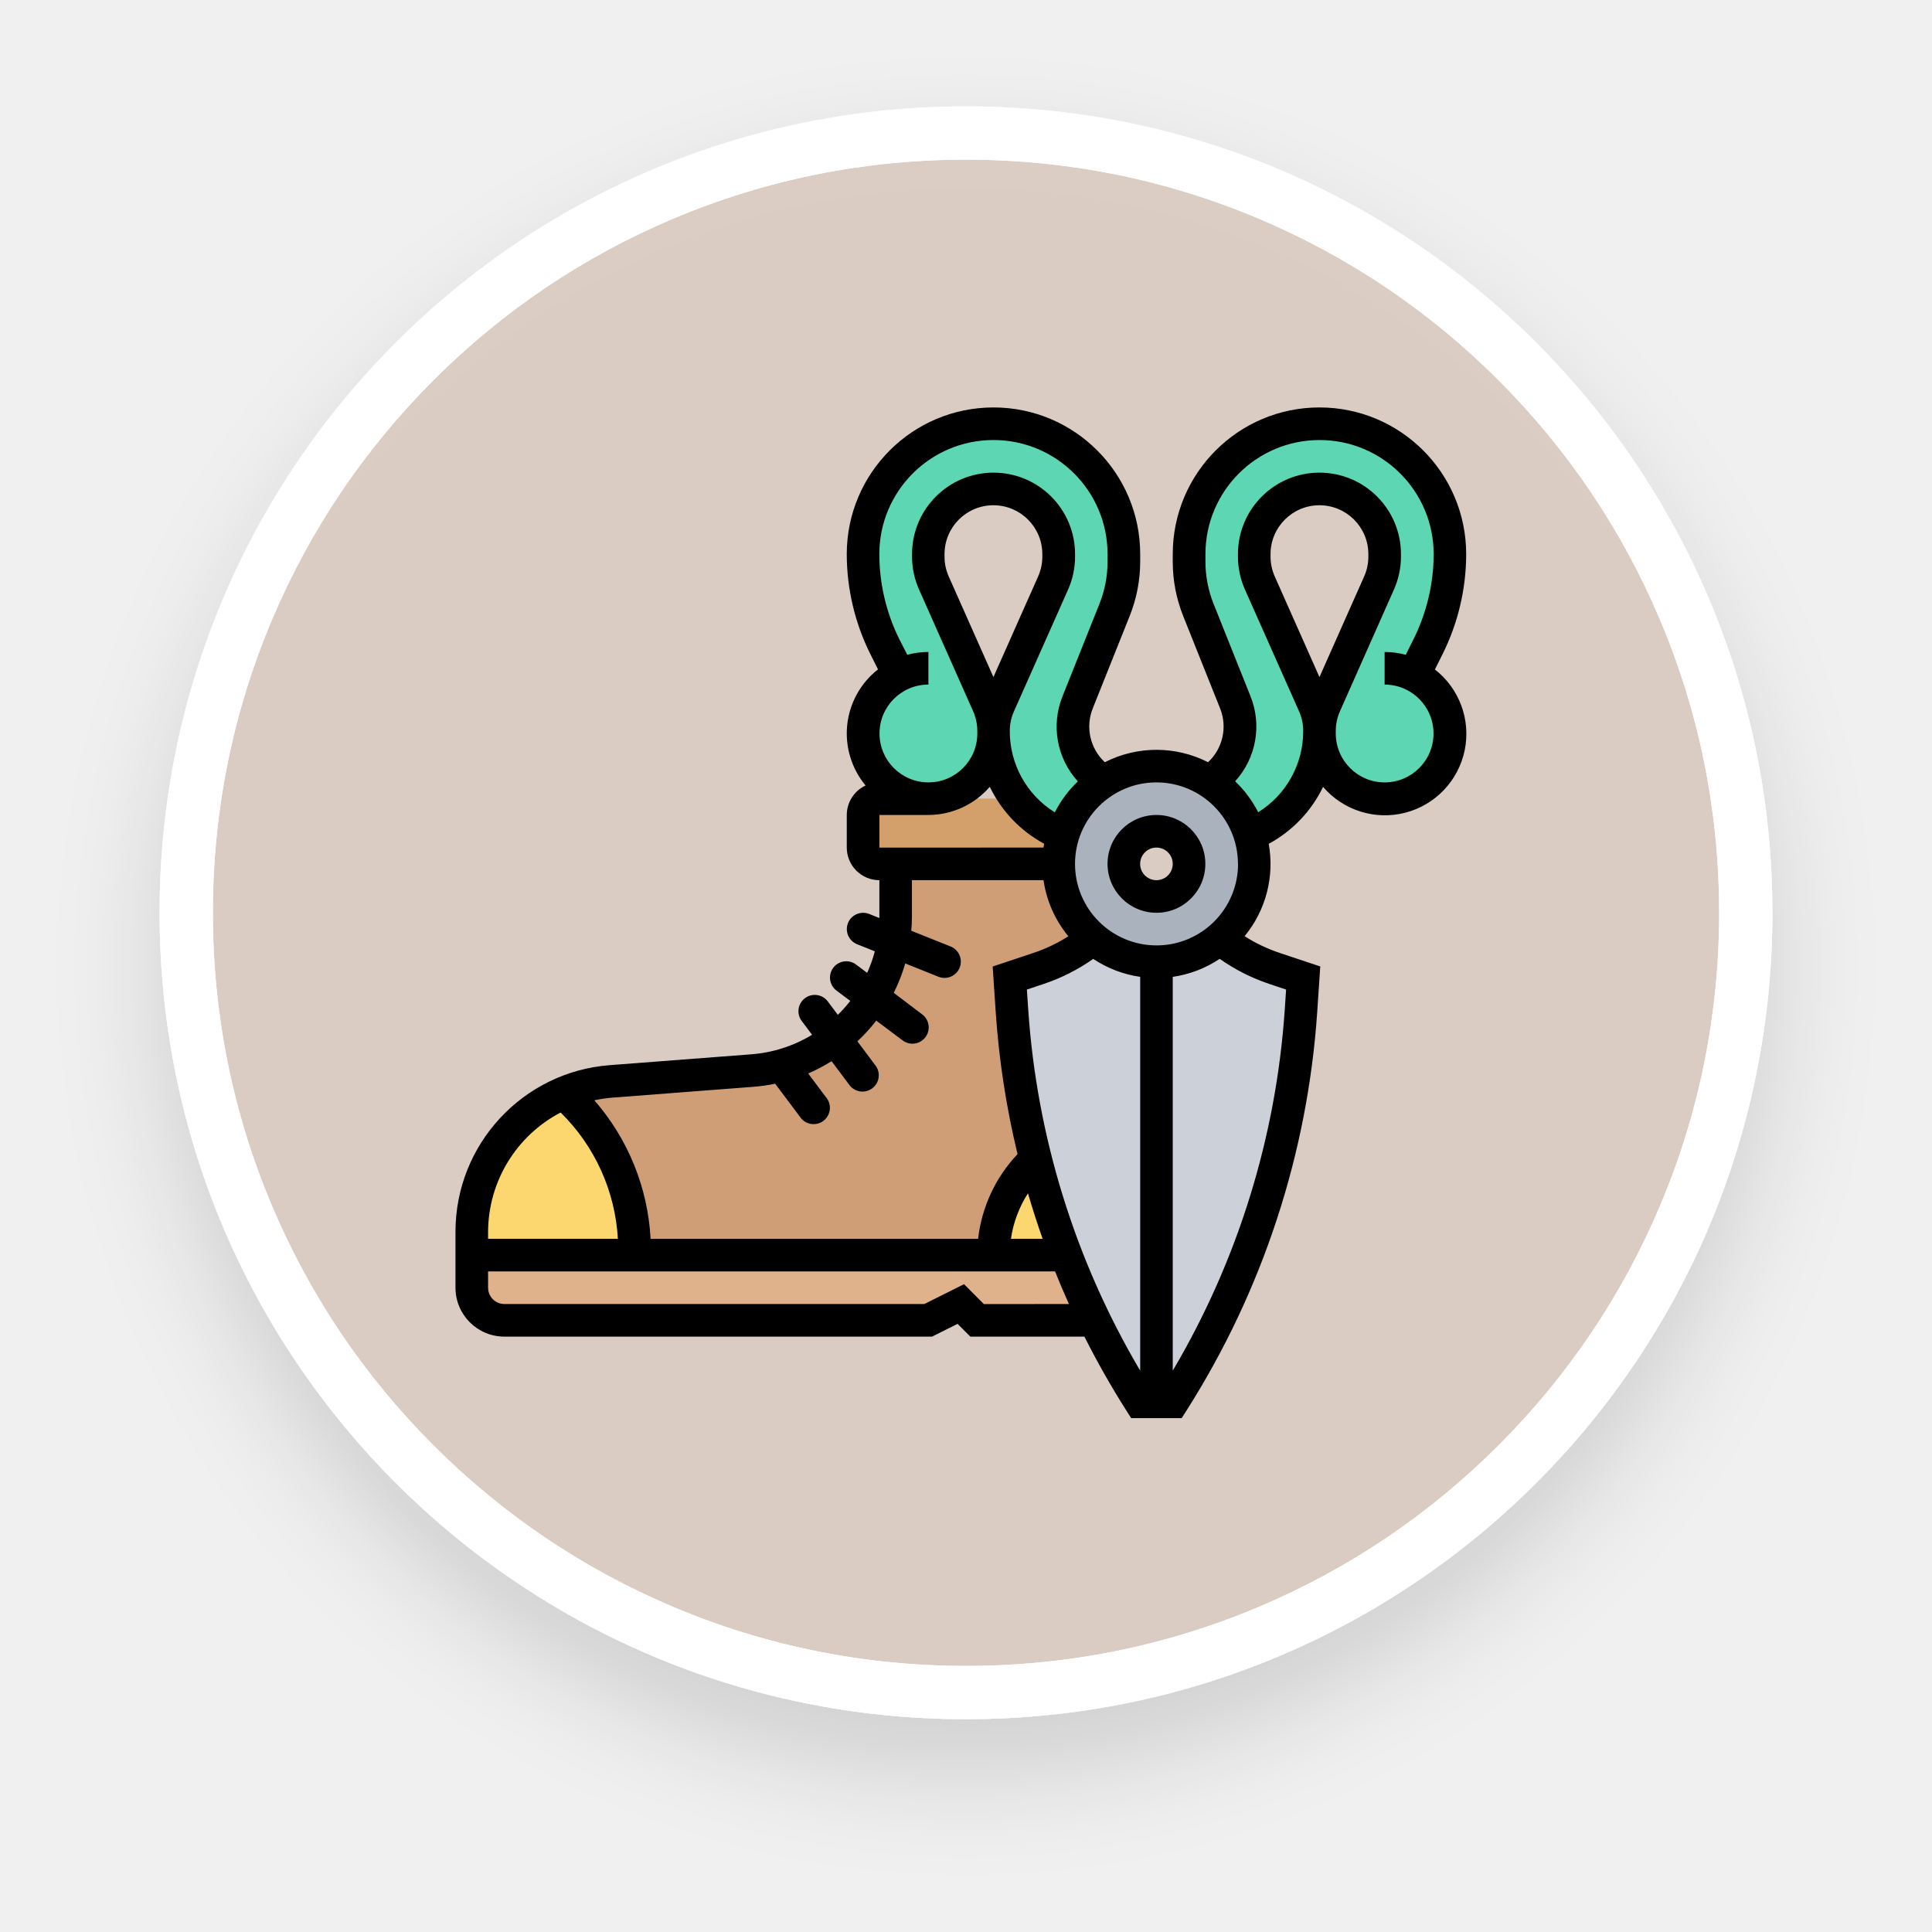
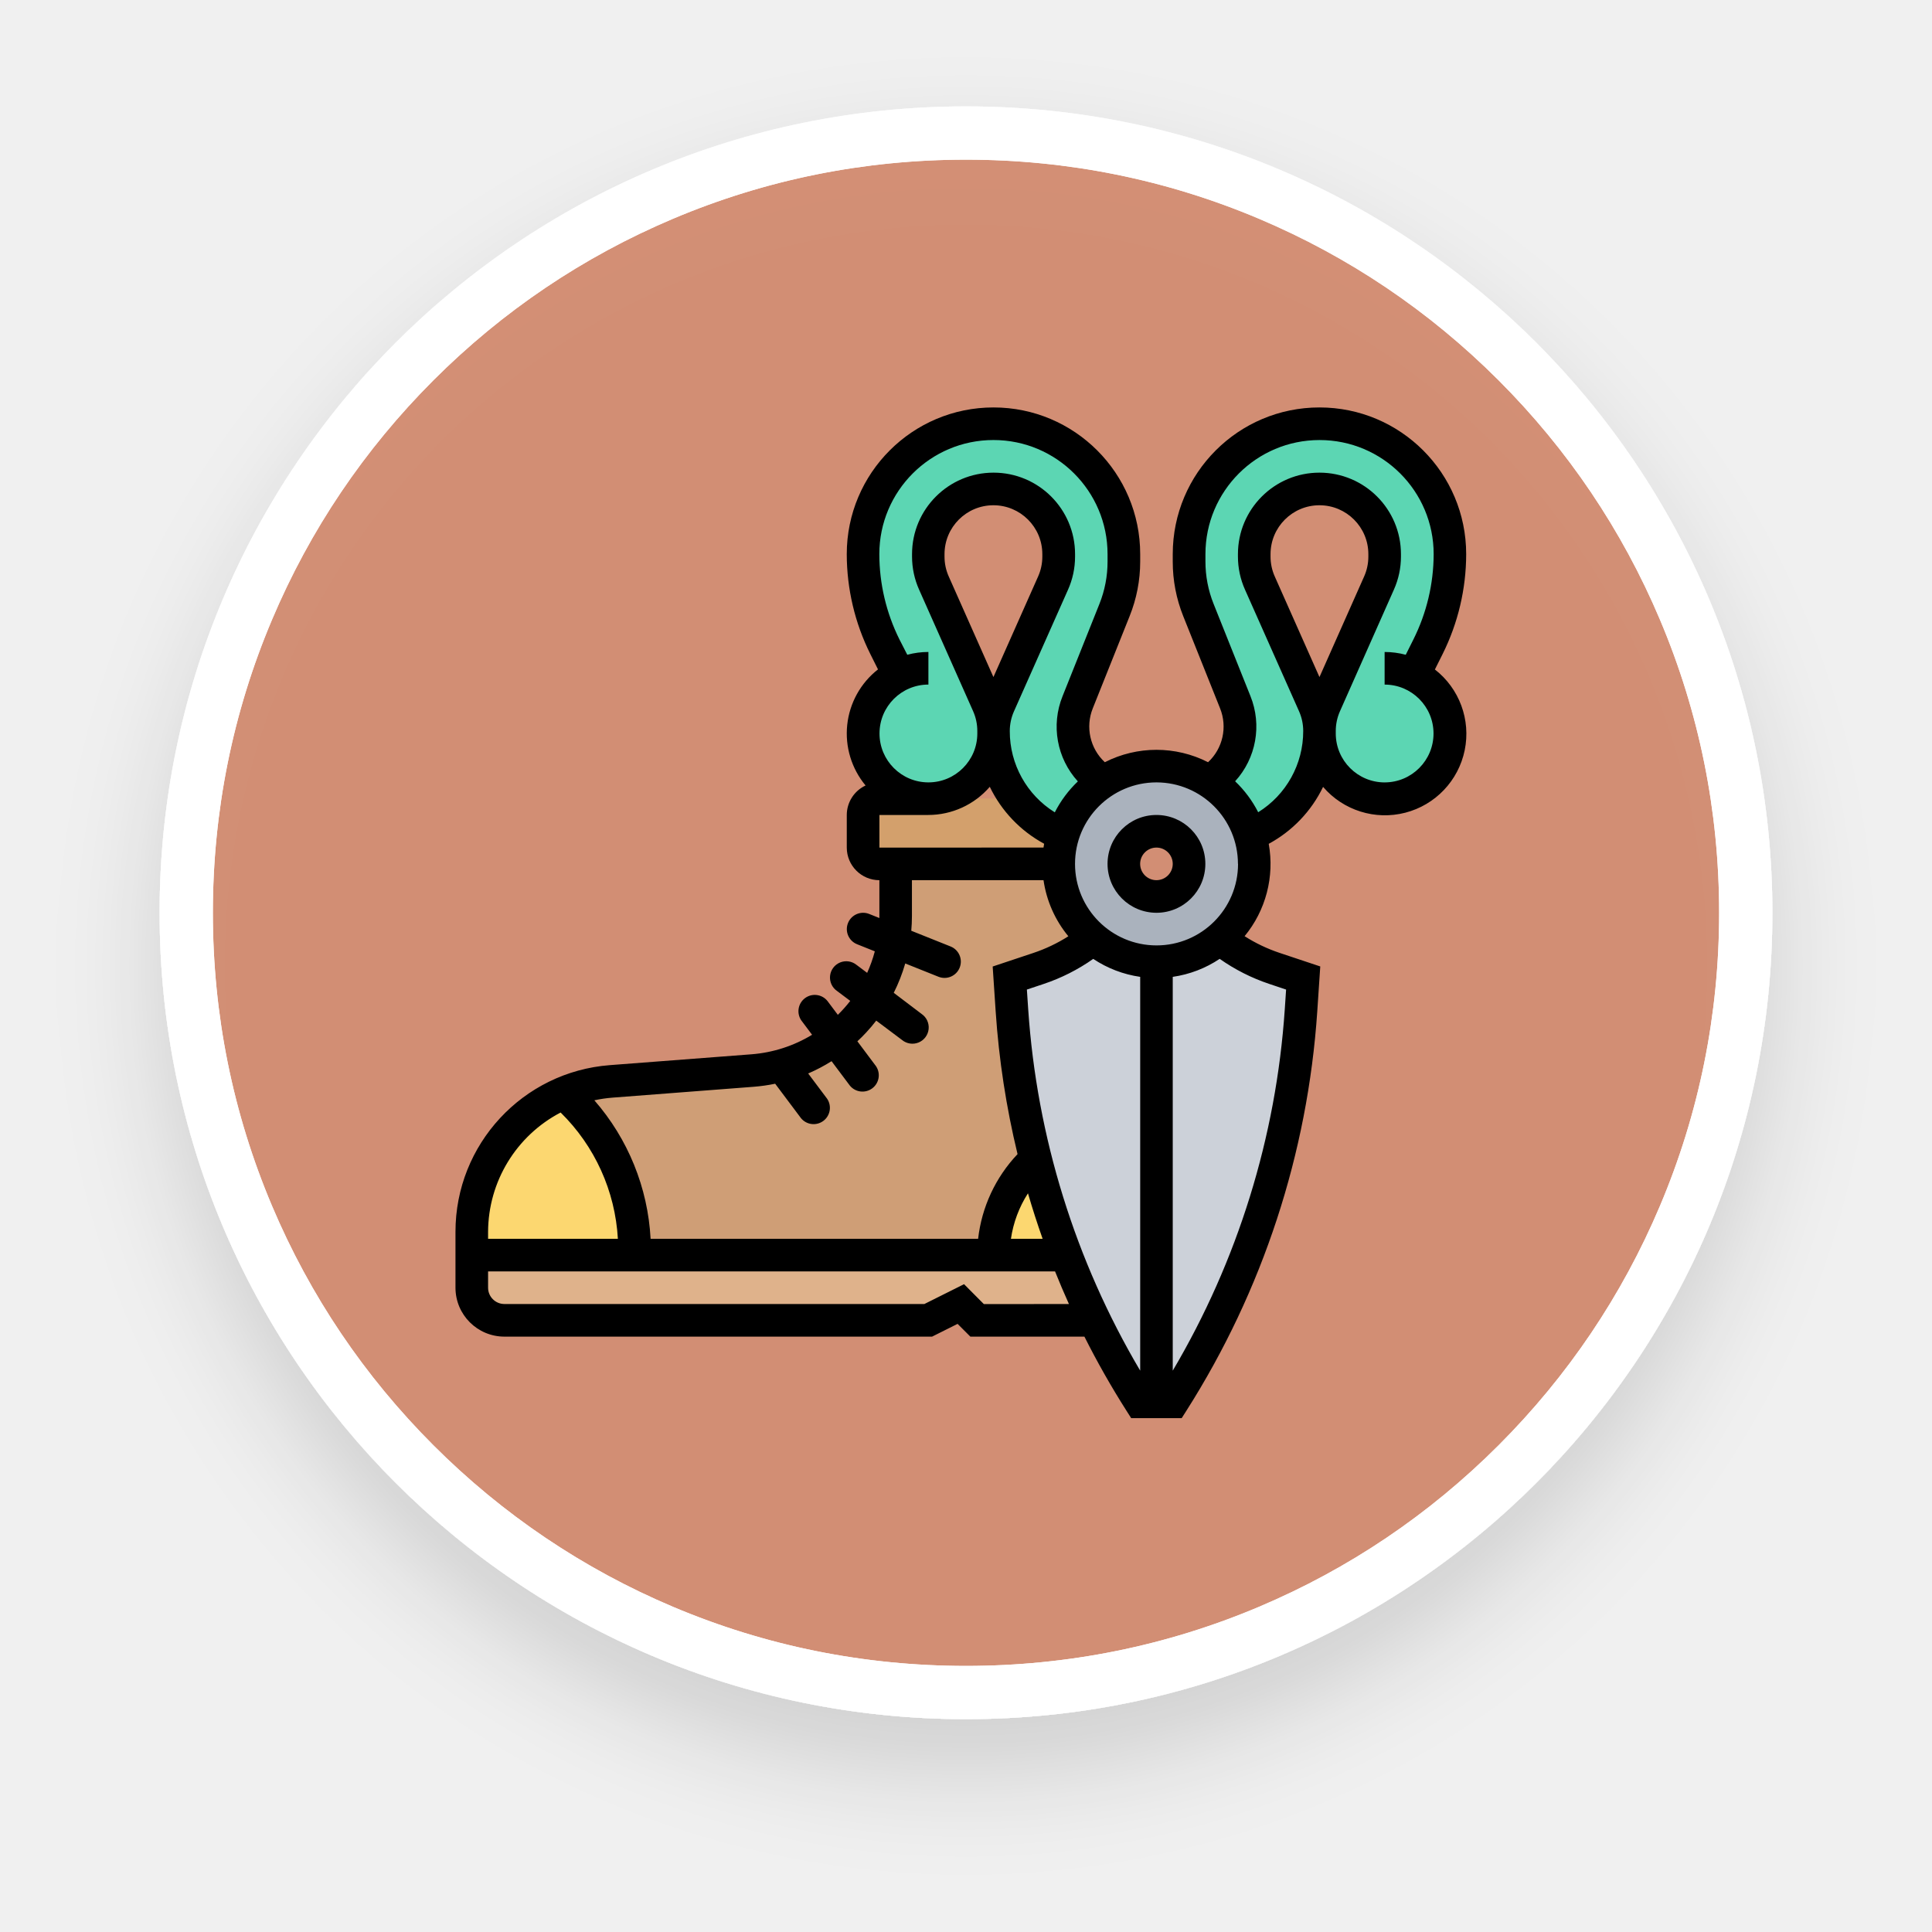
<svg xmlns="http://www.w3.org/2000/svg" width="108.914" height="108.914" viewBox="0 0 108.914 108.914">
  <defs>
    <filter id="Trazado_874925" x="0" y="0" width="108.914" height="108.914" filterUnits="userSpaceOnUse">
      <feOffset dy="3" input="SourceAlpha" />
      <feGaussianBlur stdDeviation="3" result="blur" />
      <feFlood flood-opacity="0.161" />
      <feComposite operator="in" in2="blur" />
      <feComposite in="SourceGraphic" />
    </filter>
  </defs>
  <g id="Grupo_1111527" data-name="Grupo 1111527" transform="translate(-799.5 -2534.157)">
    <g id="Grupo_1111316" data-name="Grupo 1111316" transform="translate(0 587.946)">
      <g id="Grupo_1109835" data-name="Grupo 1109835">
        <g id="Grupo_1107913" data-name="Grupo 1107913" transform="translate(808.5 1952.211)">
          <g transform="matrix(1, 0, 0, 1, -9, -6)" filter="url(#Trazado_874925)">
-             <g id="Trazado_874925-2" data-name="Trazado 874925" transform="translate(9 6)" fill="#d8cabd" opacity="0.859">
+             <g id="Trazado_874925-2" data-name="Trazado 874925" transform="translate(9 6)" fill="#d18265" opacity="0.859">
              <path d="M 45.457 89.414 C 39.522 89.414 33.766 88.252 28.347 85.96 C 23.113 83.746 18.412 80.577 14.375 76.539 C 10.337 72.502 7.168 67.801 4.954 62.567 C 2.662 57.149 1.5 51.392 1.5 45.457 C 1.5 39.522 2.662 33.766 4.954 28.347 C 7.168 23.113 10.337 18.412 14.375 14.375 C 18.412 10.337 23.113 7.168 28.347 4.954 C 33.766 2.662 39.522 1.5 45.457 1.5 C 51.392 1.5 57.148 2.662 62.566 4.954 C 67.8 7.168 72.502 10.337 76.539 14.375 C 80.576 18.412 83.746 23.113 85.96 28.347 C 88.252 33.766 89.414 39.522 89.414 45.457 C 89.414 51.392 88.252 57.149 85.96 62.567 C 83.746 67.801 80.576 72.502 76.539 76.539 C 72.502 80.577 67.8 83.746 62.566 85.96 C 57.148 88.252 51.392 89.414 45.457 89.414 Z" stroke="none" />
              <path d="M 45.457 3 C 39.724 3 34.164 4.122 28.932 6.335 C 23.876 8.473 19.335 11.535 15.435 15.435 C 11.535 19.335 8.473 23.876 6.335 28.932 C 4.122 34.164 3 39.724 3 45.457 C 3 51.19 4.122 56.75 6.335 61.982 C 8.473 67.038 11.535 71.579 15.435 75.479 C 19.335 79.379 23.876 82.441 28.932 84.579 C 34.164 86.792 39.724 87.914 45.457 87.914 C 51.19 87.914 56.75 86.792 61.982 84.579 C 67.037 82.441 71.578 79.379 75.478 75.479 C 79.378 71.579 82.44 67.038 84.578 61.982 C 86.791 56.75 87.914 51.19 87.914 45.457 C 87.914 39.724 86.791 34.164 84.578 28.932 C 82.44 23.876 79.378 19.335 75.478 15.435 C 71.578 11.535 67.037 8.473 61.982 6.335 C 56.75 4.122 51.19 3 45.457 3 M 45.457 0 C 70.562 0 90.914 20.352 90.914 45.457 L 90.914 45.457 C 90.914 70.562 70.562 90.914 45.457 90.914 C 20.352 90.914 0 70.562 0 45.457 L 0 45.457 C 0 20.352 20.352 0 45.457 0 Z" stroke="none" fill="#fff" />
            </g>
          </g>
          <g id="Trazado_874923" data-name="Trazado 874923" transform="translate(0 0)" fill="none">
            <path d="M45.457,0A45.457,45.457,0,0,1,90.914,45.457h0A45.457,45.457,0,0,1,0,45.457H0A45.457,45.457,0,0,1,45.457,0Z" stroke="none" />
            <path d="M 45.457 3 C 39.724 3 34.164 4.122 28.932 6.335 C 23.876 8.473 19.335 11.535 15.435 15.435 C 11.535 19.335 8.473 23.876 6.335 28.932 C 4.122 34.164 3 39.724 3 45.457 C 3 51.19 4.122 56.75 6.335 61.982 C 8.473 67.038 11.535 71.579 15.435 75.479 C 19.335 79.379 23.876 82.441 28.932 84.579 C 34.164 86.792 39.724 87.914 45.457 87.914 C 51.19 87.914 56.75 86.792 61.982 84.579 C 67.037 82.441 71.578 79.379 75.478 75.479 C 79.378 71.579 82.44 67.038 84.578 61.982 C 86.791 56.75 87.914 51.19 87.914 45.457 C 87.914 39.724 86.791 34.164 84.578 28.932 C 82.44 23.876 79.378 19.335 75.478 15.435 C 71.578 11.535 67.037 8.473 61.982 6.335 C 56.75 4.122 51.19 3 45.457 3 M 45.457 0 C 70.562 0 90.914 20.352 90.914 45.457 L 90.914 45.457 C 90.914 70.562 70.562 90.914 45.457 90.914 C 20.352 90.914 0 70.562 0 45.457 L 0 45.457 C 0 20.352 20.352 0 45.457 0 Z" stroke="none" fill="#fff" />
          </g>
        </g>
      </g>
    </g>
    <g id="scissors_7242105" transform="translate(825.177 2557.126)">
      <g id="Grupo_1111538" data-name="Grupo 1111538" transform="translate(0.919 0.919)">
        <g id="Grupo_1111529" data-name="Grupo 1111529" transform="translate(22.055 21.136)">
          <path id="Trazado_900473" data-name="Trazado 900473" d="M211.264,194.026l.013,0a5.515,5.515,0,0,0-.249,1.645H200.919a.919.919,0,0,1-.919-.919v-1.838a.919.919,0,0,1,.919-.919h7.716A6.309,6.309,0,0,0,211.264,194.026Z" transform="translate(-200 -192)" fill="#d3a06c" />
        </g>
        <g id="Grupo_1111530" data-name="Grupo 1111530" transform="translate(5.152 24.812)">
          <path id="Trazado_900474" data-name="Trazado 900474" d="M71.475,228.365a8.67,8.67,0,0,0,.116-1.422V224h9.19a5.5,5.5,0,0,0,1.948,4.205,9.9,9.9,0,0,1-3.09,1.689l-1.615.539.122,1.829a46.986,46.986,0,0,0,1.329,8.387,7.337,7.337,0,0,0-2.37,5.407H56.888a11.751,11.751,0,0,0-4.038-9.133,8.481,8.481,0,0,1,2.7-.661l7.985-.613a8.83,8.83,0,0,0,1.648-.286,8.68,8.68,0,0,0,3.01-1.5,8.728,8.728,0,0,0,3.286-5.494Z" transform="translate(-52.85 -224)" fill="#cf9e76" />
        </g>
        <g id="Grupo_1111531" data-name="Grupo 1111531" transform="translate(0 46.868)">
          <path id="Trazado_900475" data-name="Trazado 900475" d="M43.1,419.676H36.488l-.919-.919-1.838.919H9.838A1.837,1.837,0,0,1,8,417.838V416H41.5Q42.222,417.869,43.1,419.676Z" transform="translate(-8 -416)" fill="#dfb28b" />
        </g>
        <g id="Grupo_1111532" data-name="Grupo 1111532" transform="translate(0 37.734)">
          <path id="Trazado_900476" data-name="Trazado 900476" d="M17.19,345.623H8v-1.318a8.505,8.505,0,0,1,5.152-7.816A11.751,11.751,0,0,1,17.19,345.623Z" transform="translate(-8 -336.49)" fill="#fcd770" />
        </g>
        <g id="Grupo_1111533" data-name="Grupo 1111533" transform="translate(29.407 41.461)">
          <path id="Trazado_900477" data-name="Trazado 900477" d="M266.37,368.93a46.873,46.873,0,0,0,1.723,5.407H264A7.337,7.337,0,0,1,266.37,368.93Z" transform="translate(-264 -368.93)" fill="#fcd770" />
        </g>
        <g id="Grupo_1111534" data-name="Grupo 1111534" transform="translate(40.435 0)">
          <path id="Trazado_900478" data-name="Trazado 900478" d="M372.672,22.172a3.677,3.677,0,1,1-5.32,3.289v-.139a3.676,3.676,0,0,1,.317-1.493l3.042-6.844a3.677,3.677,0,0,0,.317-1.493v-.139a3.676,3.676,0,1,0-7.352,0v.139a3.677,3.677,0,0,0,.317,1.493l3.042,6.844a3.677,3.677,0,0,1,.317,1.493,6.318,6.318,0,0,1-3.925,5.847,5.523,5.523,0,0,0-2.272-2.988l.173-.124A3.675,3.675,0,0,0,362.6,23.7l-2.078-5.2A7.335,7.335,0,0,1,360,15.773v-.422a7.352,7.352,0,1,1,14.7,0,11.687,11.687,0,0,1-1.233,5.223Z" transform="translate(-360 -8)" fill="#5cd6b3" />
        </g>
        <g id="Grupo_1111535" data-name="Grupo 1111535" transform="translate(22.055)">
          <path id="Trazado_900479" data-name="Trazado 900479" d="M202.032,22.172l-.8-1.6A11.687,11.687,0,0,1,200,15.352a7.352,7.352,0,1,1,14.7,0v.422a7.335,7.335,0,0,1-.526,2.731L212.1,23.7a3.675,3.675,0,0,0,1.276,4.356l.173.124a5.524,5.524,0,0,0-2.272,2.987l-.013,0a6.309,6.309,0,0,1-2.629-2.026c-.068-.088-.133-.179-.2-.271a6.3,6.3,0,0,1-1.088-3.544,3.678,3.678,0,0,1,.317-1.493l3.042-6.844a3.677,3.677,0,0,0,.317-1.493v-.139a3.676,3.676,0,0,0-7.352,0v.139a3.678,3.678,0,0,0,.317,1.493l3.042,6.844a3.678,3.678,0,0,1,.317,1.493v.139a3.676,3.676,0,1,1-5.32-3.289Z" transform="translate(-200 -8)" fill="#5cd6b3" />
        </g>
        <g id="Grupo_1111536" data-name="Grupo 1111536" transform="translate(33.083 19.298)">
          <path id="Trazado_900480" data-name="Trazado 900480" d="M306.778,179.87a5.515,5.515,0,1,1-2.272-2.988,5.514,5.514,0,0,1,2.272,2.988Zm-3.427,1.644a1.838,1.838,0,1,0-1.838,1.838A1.837,1.837,0,0,0,303.352,181.514Z" transform="translate(-296 -176)" fill="#aab2bd" />
        </g>
        <g id="Grupo_1111537" data-name="Grupo 1111537" transform="translate(30.326 29.018)">
          <path id="Trazado_900481" data-name="Trazado 900481" d="M288.542,262.837l-.122,1.829a46.912,46.912,0,0,1-7.23,22.065h-1.838a46.964,46.964,0,0,1-2.573-4.595q-.882-1.8-1.6-3.676a46.862,46.862,0,0,1-3.052-13.794L272,262.837l1.615-.539a9.9,9.9,0,0,0,3.09-1.689,5.513,5.513,0,0,0,7.131,0,9.9,9.9,0,0,0,3.09,1.689Z" transform="translate(-272 -260.61)" fill="#ccd1d9" />
        </g>
      </g>
      <g id="Grupo_1111539" data-name="Grupo 1111539" transform="translate(0)">
        <path id="Trazado_900482" data-name="Trazado 900482" d="M55.216,14.767l.431-.862a12.662,12.662,0,0,0,1.33-5.634,8.271,8.271,0,1,0-16.542,0v.422a8.236,8.236,0,0,0,.591,3.072l2.078,5.2A2.748,2.748,0,0,1,42.426,20a6.409,6.409,0,0,0-5.82,0,2.748,2.748,0,0,1-.679-3.037l2.078-5.2A8.235,8.235,0,0,0,38.6,8.693V8.271a8.271,8.271,0,1,0-16.542,0,12.662,12.662,0,0,0,1.33,5.634l.431.862a4.586,4.586,0,0,0-.7,6.545,1.839,1.839,0,0,0-1.06,1.663v1.838a1.84,1.84,0,0,0,1.838,1.838v2.024c0,.037,0,.073,0,.109l-.575-.23a.919.919,0,0,0-.682,1.707l1,.4a7.764,7.764,0,0,1-.432,1.214l-.593-.445a.919.919,0,1,0-1.1,1.47l.74.555a7.906,7.906,0,0,1-.7.786l-.592-.789a.919.919,0,0,0-1.47,1.1l.61.813a7.729,7.729,0,0,1-3.411,1.1L8.7,37.077A9.42,9.42,0,0,0,0,46.469v3.156a2.76,2.76,0,0,0,2.757,2.757h24.11l1.439-.72.72.72h6.43a47.569,47.569,0,0,0,2.365,4.169l.271.426h2.847l.271-.426a47.965,47.965,0,0,0,7.372-22.5l.169-2.538-2.289-.763a8.972,8.972,0,0,1-1.977-.942A6.4,6.4,0,0,0,45.846,24.6a7.2,7.2,0,0,0,3.064-3.209,4.593,4.593,0,1,0,6.3-6.621Zm-11.1,10.965a4.595,4.595,0,1,1-4.595-4.595A4.6,4.6,0,0,1,44.111,25.731Zm-20.217-.919V22.974H26.65a4.586,4.586,0,0,0,3.471-1.588,7.2,7.2,0,0,0,3.064,3.21c-.013.072-.025.143-.036.216ZM27.807,9.529a2.741,2.741,0,0,1-.238-1.12V8.271a2.757,2.757,0,0,1,5.514,0V8.41a2.741,2.741,0,0,1-.238,1.12L30.326,15.2Zm-2.777,3.553a10.815,10.815,0,0,1-1.136-4.812,6.433,6.433,0,0,1,12.866,0v.422a6.407,6.407,0,0,1-.46,2.389l-2.078,5.2a4.583,4.583,0,0,0,.864,4.8,6.466,6.466,0,0,0-1.3,1.745,5.376,5.376,0,0,1-2.538-4.579,2.741,2.741,0,0,1,.238-1.12l3.042-6.845a4.565,4.565,0,0,0,.4-1.866V8.271a4.595,4.595,0,1,0-9.19,0V8.41a4.567,4.567,0,0,0,.4,1.866l3.042,6.845a2.741,2.741,0,0,1,.238,1.12v.139a2.757,2.757,0,1,1-2.757-2.757V13.785a4.585,4.585,0,0,0-1.191.157ZM8.838,38.91l7.984-.614a9.712,9.712,0,0,0,1.2-.171l1.457,1.943a.919.919,0,0,0,1.47-1.1l-1.066-1.421a9.583,9.583,0,0,0,1.318-.693l1.034,1.379a.919.919,0,0,0,1.47-1.1l-1.048-1.4c.172-.16.34-.325.5-.5q.3-.322.563-.666l1.455,1.092a.919.919,0,1,0,1.1-1.47L24.707,33a9.591,9.591,0,0,0,.648-1.655l1.873.749a.919.919,0,1,0,.683-1.707l-2.216-.886c.024-.275.037-.552.037-.831V26.65H33.15a6.407,6.407,0,0,0,1.4,3.162,8.965,8.965,0,0,1-1.978.942l-2.288.763.169,2.538a47.72,47.72,0,0,0,1.233,8.038,8.3,8.3,0,0,0-2.223,4.775H11a12.918,12.918,0,0,0-3.171-7.809,7.5,7.5,0,0,1,1.013-.149ZM33.1,46.868H31.313a6.465,6.465,0,0,1,.96-2.565Q32.652,45.6,33.1,46.868ZM5.928,39.748a10.824,10.824,0,0,1,3.227,7.12H1.838v-.4a7.619,7.619,0,0,1,4.09-6.721Zm23.859,10.8L28.67,49.425l-2.236,1.118H2.757a.92.92,0,0,1-.919-.919v-.919H33.8q.372.927.782,1.838Zm2.5-16.611-.075-1.121.941-.314a10.8,10.8,0,0,0,2.8-1.415A6.4,6.4,0,0,0,38.6,32.1V54.3a46.135,46.135,0,0,1-6.313-20.366Zm14.538-1.121-.075,1.121A46.134,46.134,0,0,1,40.435,54.3V32.1a6.393,6.393,0,0,0,2.646-1.015,10.8,10.8,0,0,0,2.8,1.415ZM48.706,15.2,46.186,9.529a2.741,2.741,0,0,1-.238-1.12V8.271a2.757,2.757,0,1,1,5.514,0V8.41a2.741,2.741,0,0,1-.238,1.12Zm3.676,5.939a2.76,2.76,0,0,1-2.757-2.757v-.139a2.741,2.741,0,0,1,.238-1.12L52.9,10.276a4.565,4.565,0,0,0,.4-1.866V8.271a4.595,4.595,0,1,0-9.19,0V8.41a4.567,4.567,0,0,0,.4,1.866l3.042,6.845a2.741,2.741,0,0,1,.238,1.12,5.374,5.374,0,0,1-2.538,4.579,6.464,6.464,0,0,0-1.3-1.745,4.583,4.583,0,0,0,.864-4.8l-2.078-5.2a6.414,6.414,0,0,1-.46-2.389V8.271a6.433,6.433,0,1,1,12.866,0A10.815,10.815,0,0,1,54,13.083l-.43.86a4.585,4.585,0,0,0-1.191-.157v1.838a2.757,2.757,0,1,1,0,5.514Z" transform="translate(0)" />
        <path id="Trazado_900483" data-name="Trazado 900483" d="M322.757,205.514A2.757,2.757,0,1,0,320,202.757,2.76,2.76,0,0,0,322.757,205.514Zm0-3.676a.919.919,0,1,1-.919.919A.92.92,0,0,1,322.757,201.838Z" transform="translate(-283.241 -177.026)" />
      </g>
    </g>
  </g>
</svg>
